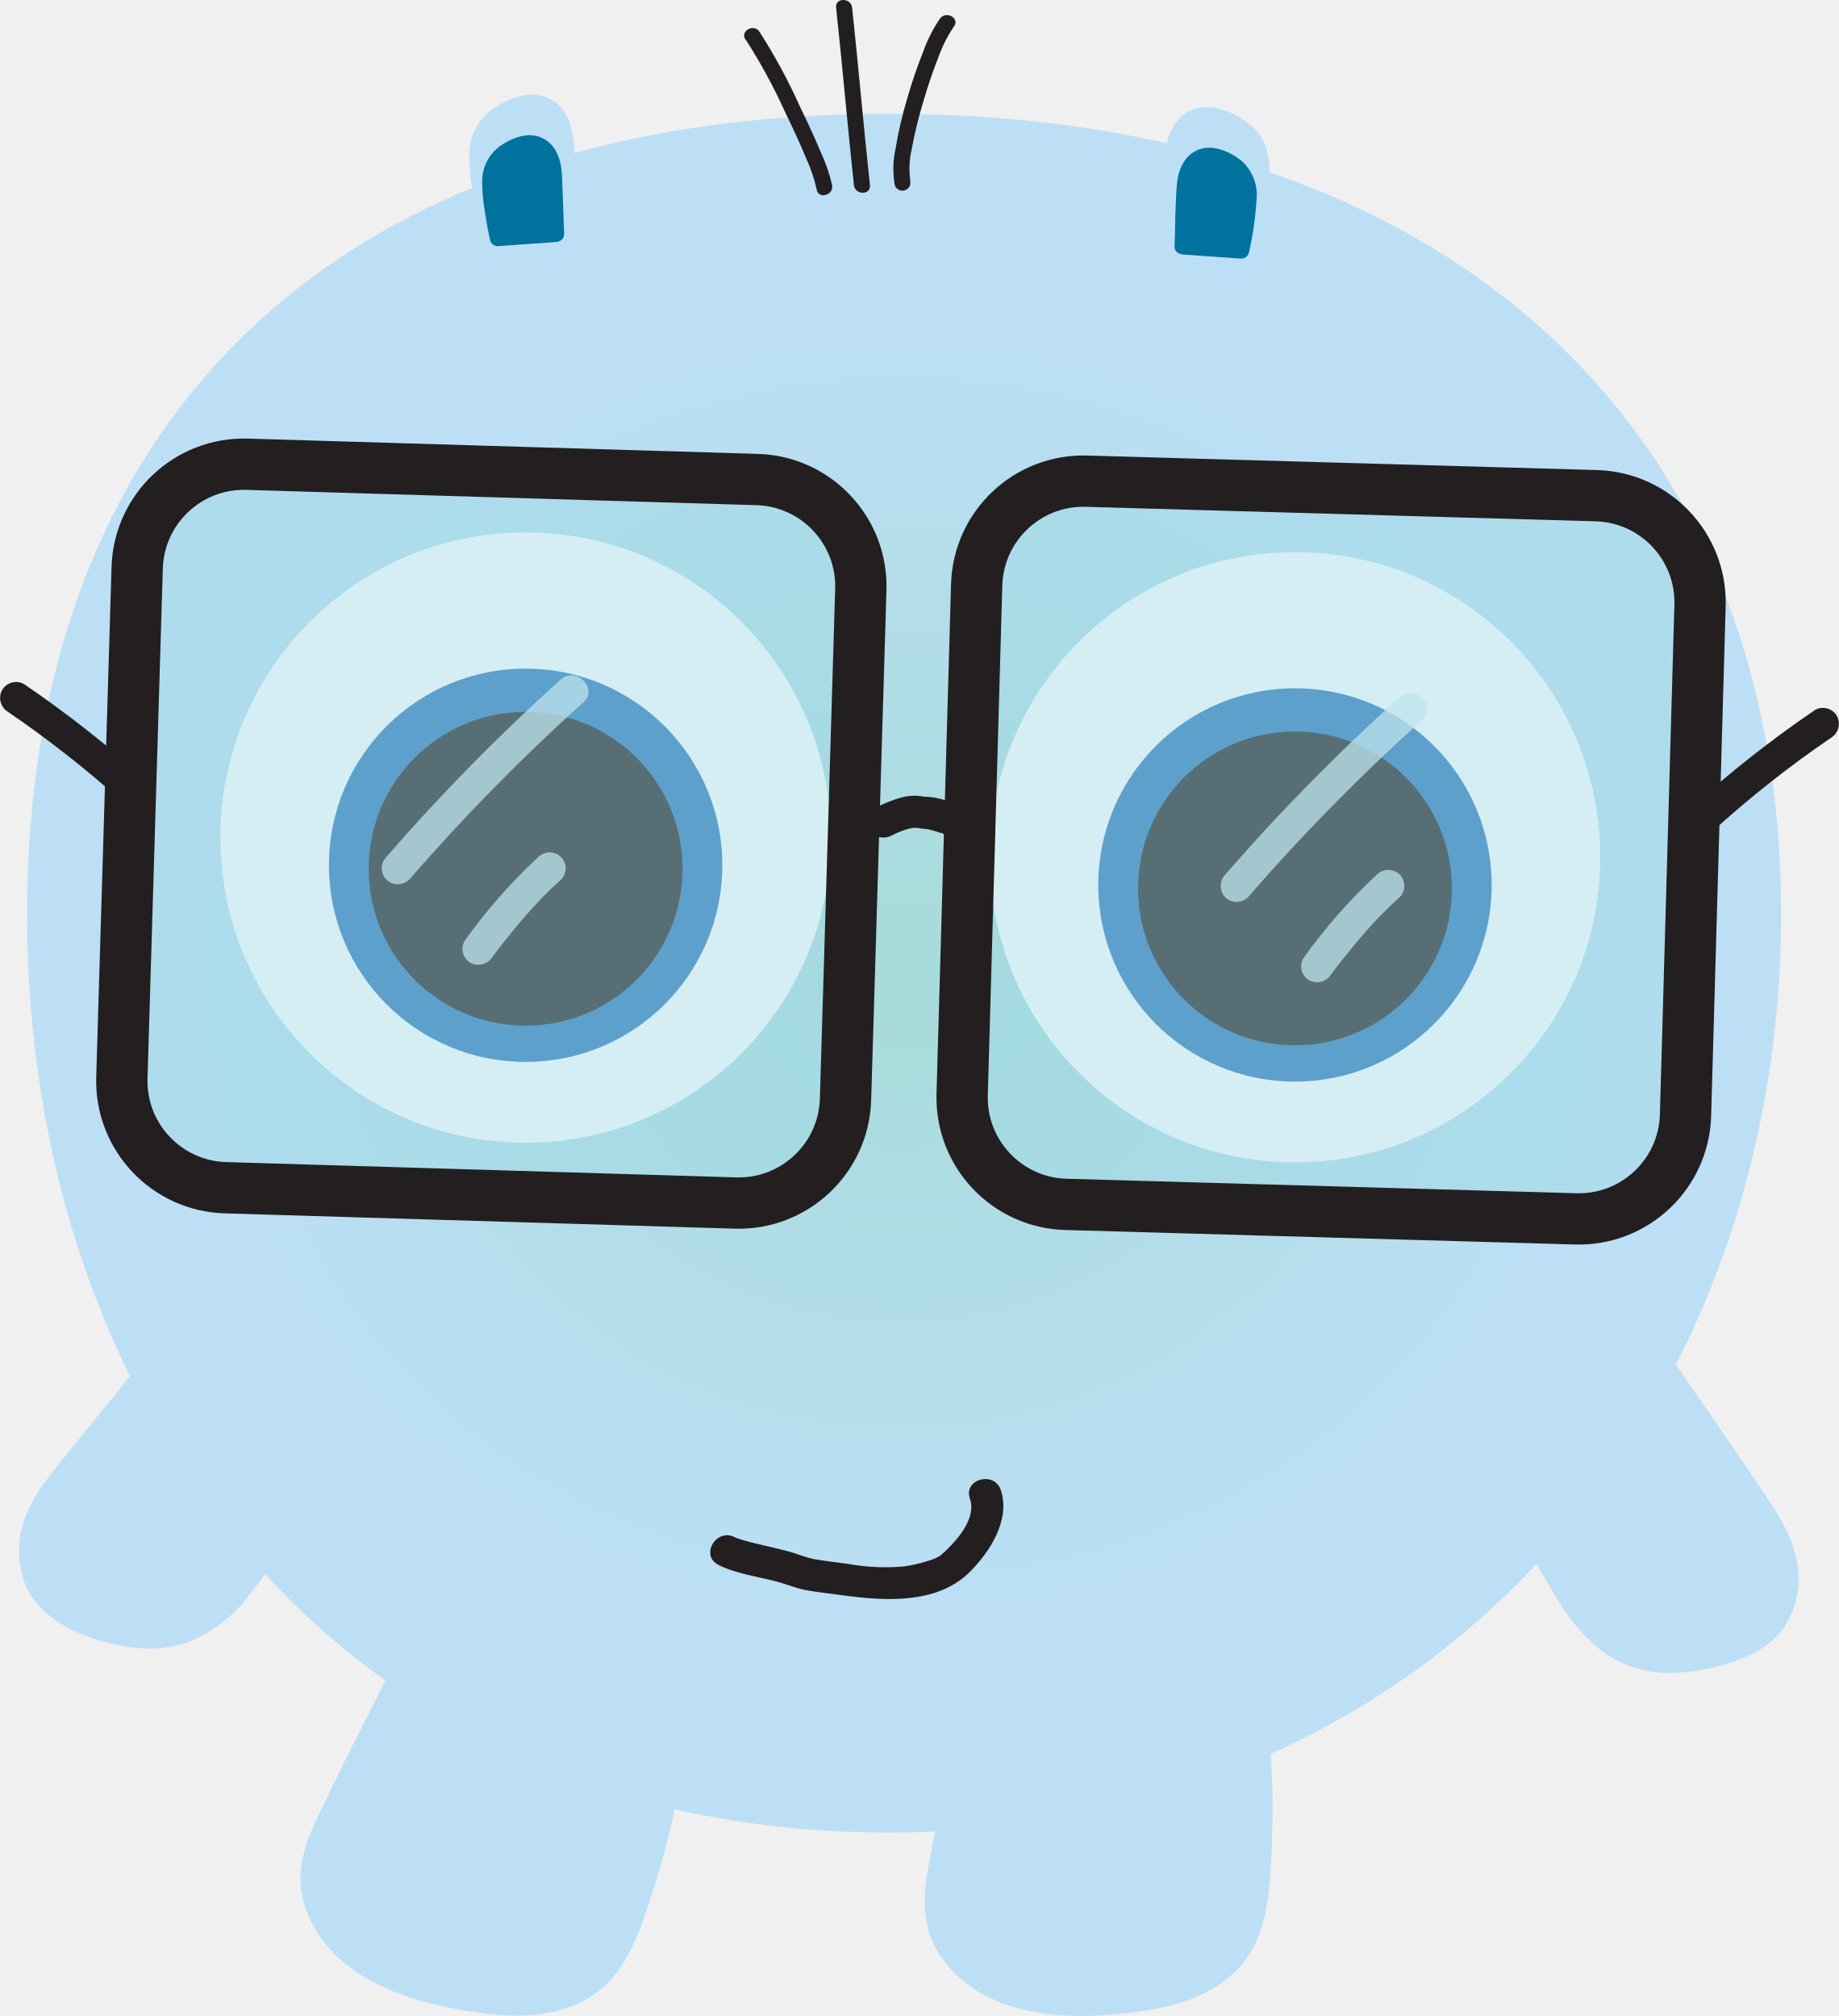
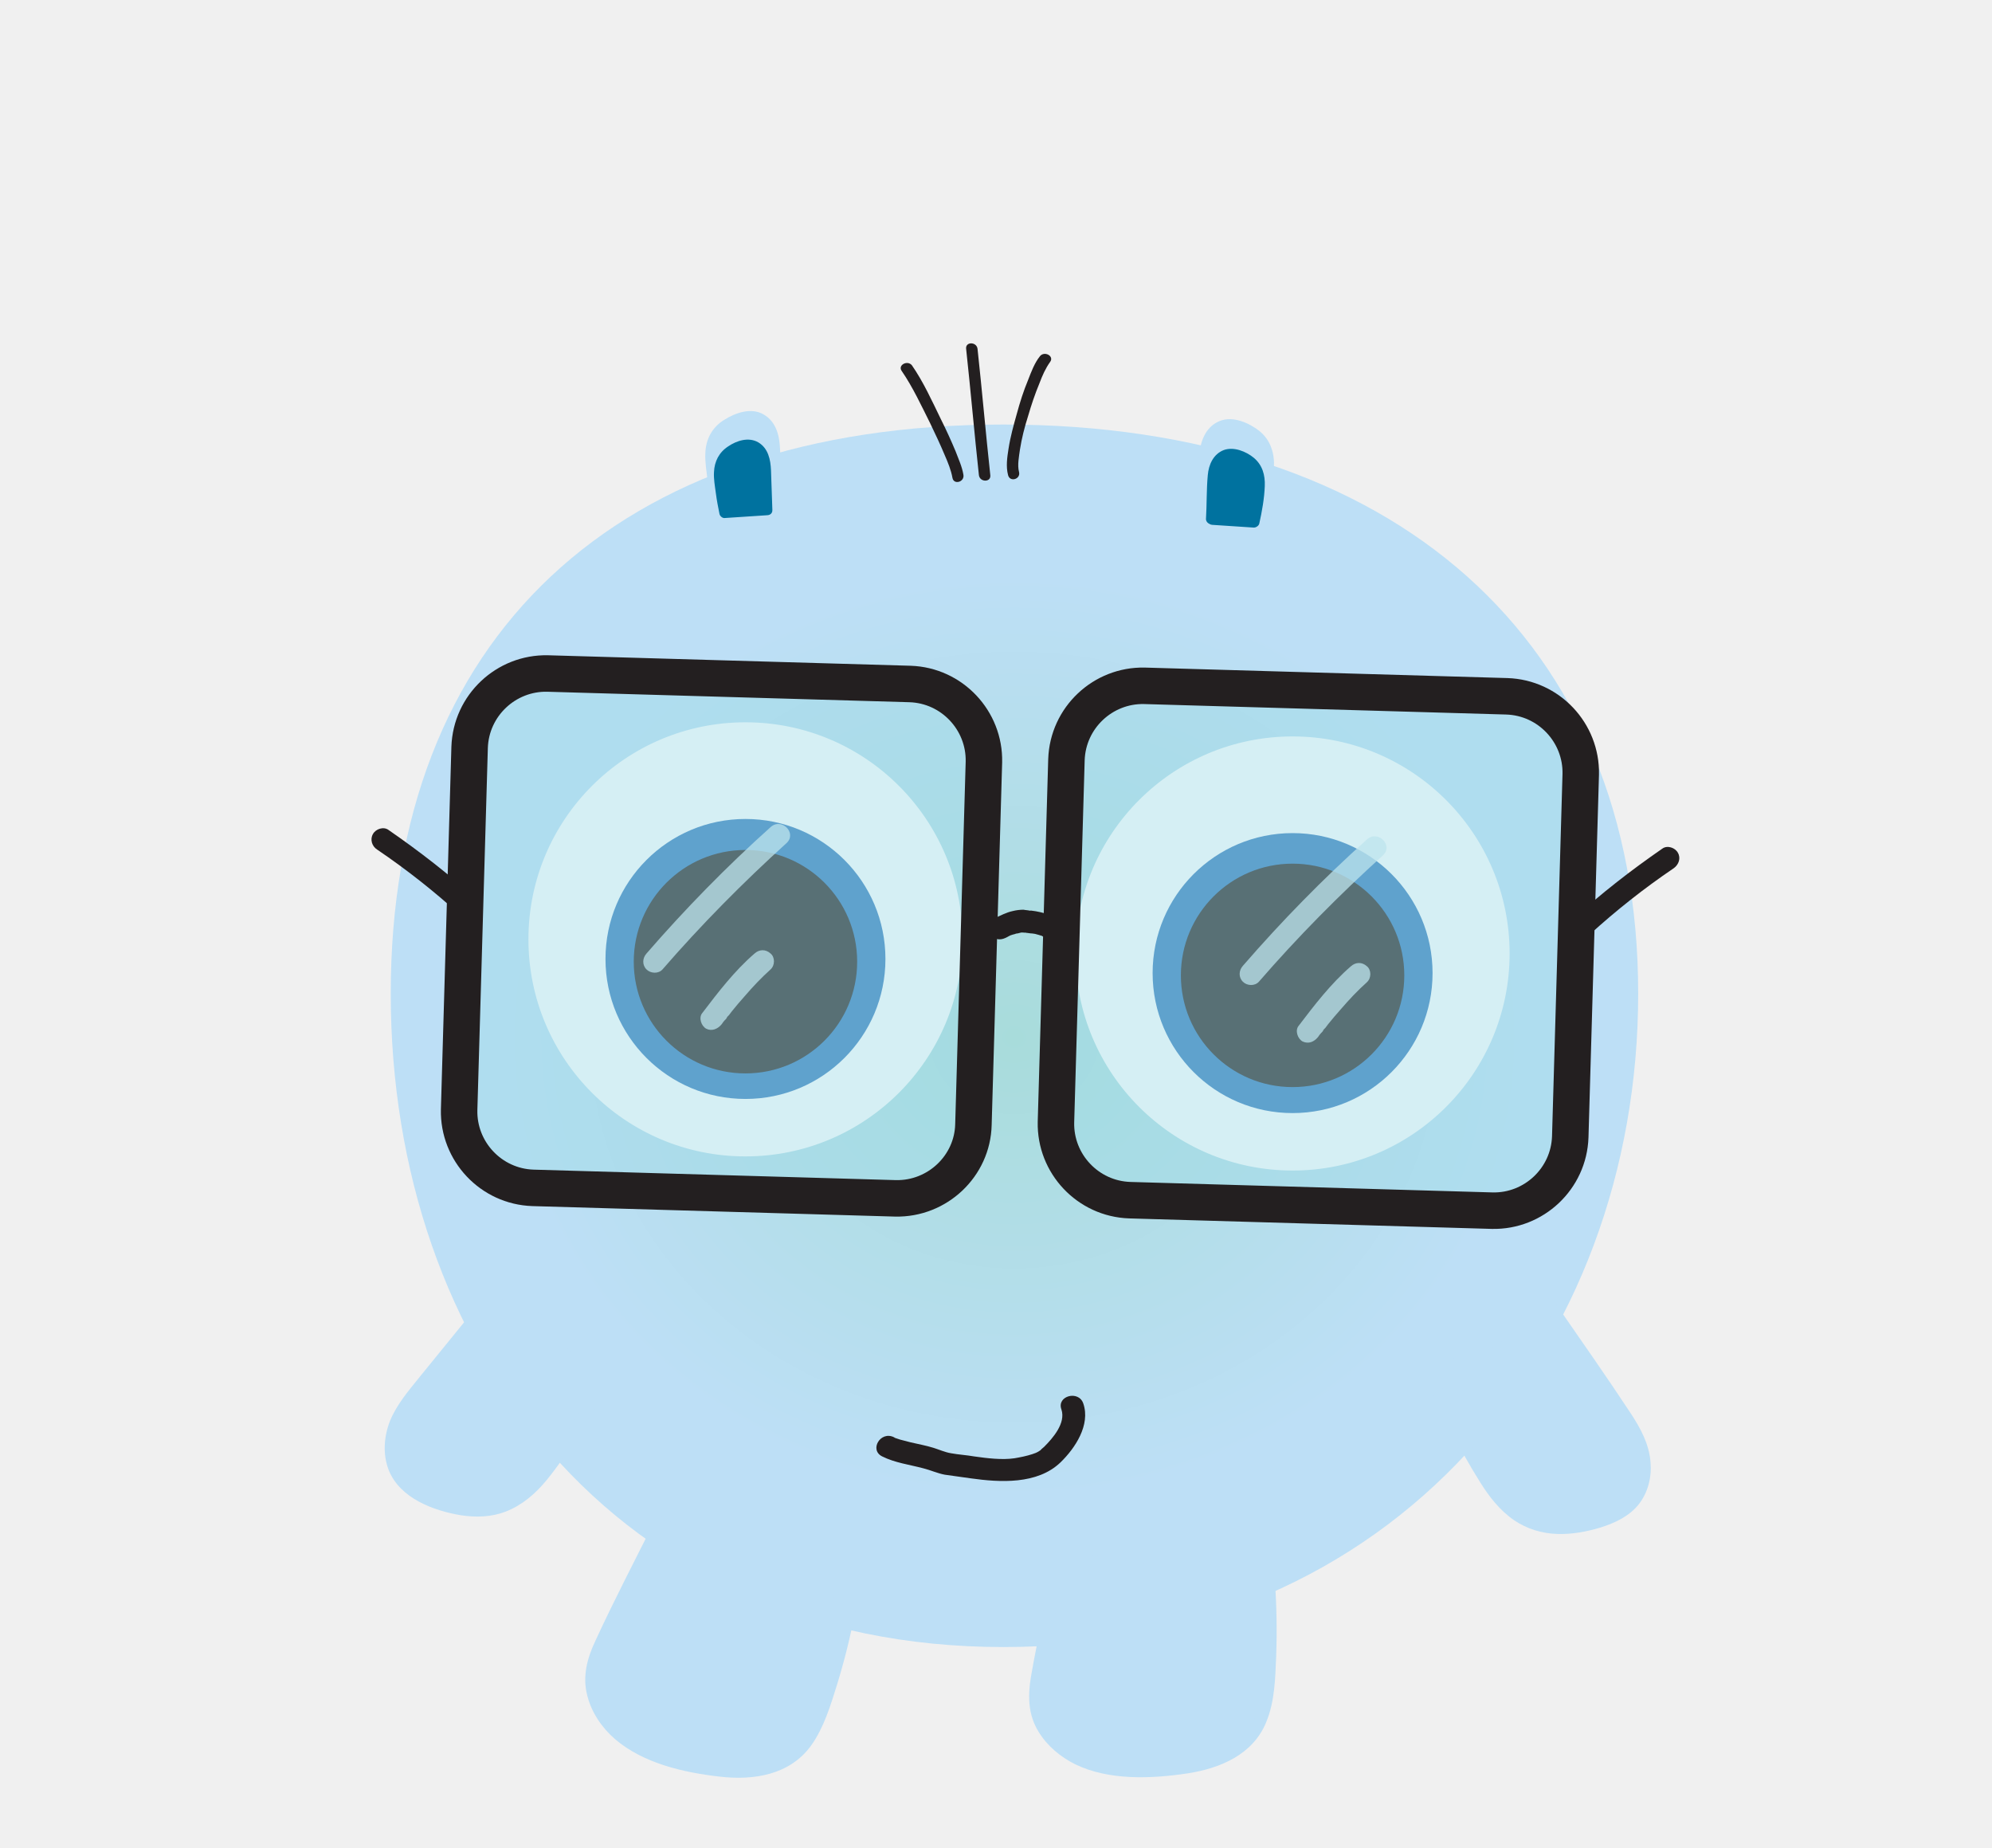
- <svg xmlns="http://www.w3.org/2000/svg" viewBox="0 0 286.86 314.54">
-   <defs>
-     <style>.cls-1{fill:url(#radial-gradient);}.cls-2{fill:#bcdff5;}.cls-3,.cls-6{fill:#231f20;}.cls-4{fill:#fff;stroke:#fff;}.cls-4,.cls-6,.cls-8{stroke-miterlimit:10;}.cls-5{fill:#2e76bb;}.cls-6,.cls-8{stroke:#231f20;}.cls-7{fill:#00729e;}.cls-8{fill:#9cd9e5;fill-opacity:0.43;stroke-width:8px;}.cls-9{opacity:0.75;}.cls-10{fill:#bde4ed;}</style>
-     <radialGradient id="radial-gradient" cx="180.46" cy="99.08" r="136.45" gradientTransform="translate(-47.19 58.29) scale(1.04 0.95)" gradientUnits="userSpaceOnUse">
-       <stop offset="0" stop-color="#a7dbda" />
-       <stop offset="0.78" stop-color="#bcdff5" />
+ <svg xmlns="http://www.w3.org/2000/svg" version="1.1" id="Layer_1" x="0px" y="0px" viewBox="0 0 436.9 405.1" style="enable-background:new 0 0 436.9 405.1;" xml:space="preserve">
+   <style type="text/css">
+ 	.st0{fill:url(#SVGID_1_);}
+ 	.st1{fill:#BDDFF6;}
+ 	.st2{fill:#010101;}
+ 	.st3{fill:#231F20;}
+ 	.st4{fill:#BE202E;}
+ 	.st5{fill:#AC1F29;}
+ 	.st6{fill:#FFFFFF;stroke:#FFFFFF;stroke-miterlimit:10;}
+ 	.st7{fill:#3077BB;}
+ 	.st8{fill:#231F20;stroke:#231F20;stroke-miterlimit:10;}
+ 	.st9{fill:#00729F;}
+ 	.st10{fill:#9EDAE6;fill-opacity:0.43;stroke:#231F20;stroke-width:8;stroke-miterlimit:10;}
+ 	.st11{opacity:0.75;}
+ 	.st12{fill:#BEE4ED;}
+ 	.st13{fill:url(#SVGID_2_);}
+ 	.st14{fill:url(#SVGID_3_);}
+ 	.st15{fill:url(#SVGID_4_);}
+ 	.st16{fill:url(#SVGID_5_);}
+ 	.st17{fill:url(#SVGID_6_);}
+ 	.st18{fill:url(#SVGID_7_);}
+ 	.st19{fill:url(#SVGID_8_);}
+ 	.st20{fill:#6FCCD8;}
+ 	.st21{fill:url(#SVGID_9_);}
+ 	.st22{fill:url(#SVGID_10_);}
+ 	.st23{fill:#FFFFFF;}
+ 	.st24{fill:url(#SVGID_11_);}
+ 	.st25{fill:url(#SVGID_12_);}
+ 	.st26{fill:url(#SVGID_13_);}
+ 	.st27{fill:url(#SVGID_14_);}
+ 	.st28{fill:url(#SVGID_15_);}
+ 	.st29{fill:url(#SVGID_16_);}
+ 	.st30{fill:#774098;}
+ 	.st31{fill:#6A2F8F;}
+ 	.st32{fill:#774098;stroke:#6A2F8F;stroke-width:2;stroke-miterlimit:10;}
+ 	.st33{opacity:0.15;}
+ 	.st34{filter:url(#Adobe_OpacityMaskFilter);}
+ 	.st35{mask:url(#SVGID_17_);}
+ 	.st36{fill:#F15E6D;}
+ 	.st37{filter:url(#Adobe_OpacityMaskFilter_1_);}
+ 	.st38{mask:url(#SVGID_18_);}
+ 	.st39{fill:url(#SVGID_19_);}
+ 	.st40{filter:url(#Adobe_OpacityMaskFilter_2_);}
+ 	.st41{mask:url(#SVGID_20_);}
+ 	.st42{filter:url(#Adobe_OpacityMaskFilter_3_);}
+ 	.st43{mask:url(#SVGID_21_);}
+ 	.st44{fill:url(#SVGID_22_);}
+ 	.st45{filter:url(#Adobe_OpacityMaskFilter_4_);}
+ 	.st46{mask:url(#SVGID_23_);}
+ 	.st47{filter:url(#Adobe_OpacityMaskFilter_5_);}
+ 	.st48{mask:url(#SVGID_24_);}
+ 	.st49{fill:url(#SVGID_25_);}
+ 	.st50{filter:url(#Adobe_OpacityMaskFilter_6_);}
+ 	.st51{mask:url(#SVGID_26_);}
+ 	.st52{filter:url(#Adobe_OpacityMaskFilter_7_);}
+ 	.st53{mask:url(#SVGID_27_);}
+ 	.st54{fill:url(#SVGID_28_);}
+ 	.st55{filter:url(#Adobe_OpacityMaskFilter_8_);}
+ 	.st56{mask:url(#SVGID_29_);}
+ 	.st57{filter:url(#Adobe_OpacityMaskFilter_9_);}
+ 	.st58{mask:url(#SVGID_30_);}
+ 	.st59{fill:url(#SVGID_31_);}
+ 	.st60{filter:url(#Adobe_OpacityMaskFilter_10_);}
+ 	.st61{mask:url(#SVGID_32_);}
+ 	.st62{filter:url(#Adobe_OpacityMaskFilter_11_);}
+ 	.st63{mask:url(#SVGID_33_);}
+ 	.st64{fill:url(#SVGID_34_);}
+ 	.st65{filter:url(#Adobe_OpacityMaskFilter_12_);}
+ 	.st66{mask:url(#SVGID_35_);}
+ 	.st67{filter:url(#Adobe_OpacityMaskFilter_13_);}
+ 	.st68{mask:url(#SVGID_36_);}
+ 	.st69{fill:url(#SVGID_37_);}
+ 	.st70{filter:url(#Adobe_OpacityMaskFilter_14_);}
+ 	.st71{mask:url(#SVGID_38_);}
+ 	.st72{filter:url(#Adobe_OpacityMaskFilter_15_);}
+ 	.st73{mask:url(#SVGID_39_);}
+ 	.st74{fill:url(#SVGID_40_);}
+ 	.st75{filter:url(#Adobe_OpacityMaskFilter_16_);}
+ 	.st76{mask:url(#SVGID_41_);}
+ 	.st77{filter:url(#Adobe_OpacityMaskFilter_17_);}
+ 	.st78{mask:url(#SVGID_42_);}
+ 	.st79{fill:url(#SVGID_43_);}
+ 	.st80{filter:url(#Adobe_OpacityMaskFilter_18_);}
+ 	.st81{mask:url(#SVGID_44_);}
+ 	.st82{filter:url(#Adobe_OpacityMaskFilter_19_);}
+ 	.st83{mask:url(#SVGID_45_);}
+ 	.st84{fill:url(#SVGID_46_);}
+ 	.st85{filter:url(#Adobe_OpacityMaskFilter_20_);}
+ 	.st86{mask:url(#SVGID_47_);}
+ 	.st87{filter:url(#Adobe_OpacityMaskFilter_21_);}
+ 	.st88{mask:url(#SVGID_48_);}
+ 	.st89{fill:url(#SVGID_49_);}
+ 	.st90{filter:url(#Adobe_OpacityMaskFilter_22_);}
+ 	.st91{mask:url(#SVGID_50_);}
+ 	.st92{filter:url(#Adobe_OpacityMaskFilter_23_);}
+ 	.st93{mask:url(#SVGID_51_);}
+ 	.st94{fill:url(#SVGID_52_);}
+ 	.st95{filter:url(#Adobe_OpacityMaskFilter_24_);}
+ 	.st96{mask:url(#SVGID_53_);}
+ 	.st97{filter:url(#Adobe_OpacityMaskFilter_25_);}
+ 	.st98{mask:url(#SVGID_54_);}
+ 	.st99{fill:url(#SVGID_55_);}
+ 	.st100{filter:url(#Adobe_OpacityMaskFilter_26_);}
+ 	.st101{mask:url(#SVGID_56_);}
+ 	.st102{filter:url(#Adobe_OpacityMaskFilter_27_);}
+ 	.st103{mask:url(#SVGID_57_);}
+ 	.st104{fill:url(#SVGID_58_);}
+ 	.st105{filter:url(#Adobe_OpacityMaskFilter_28_);}
+ 	.st106{mask:url(#SVGID_59_);}
+ 	.st107{filter:url(#Adobe_OpacityMaskFilter_29_);}
+ 	.st108{mask:url(#SVGID_60_);}
+ 	.st109{fill:url(#SVGID_61_);}
+ 	.st110{fill:#1B191D;}
+ 	.st111{fill:#1B191D;stroke:#00729F;stroke-width:4;stroke-miterlimit:10;}
+ 	.st112{fill:#FAAF43;}
+ 	.st113{fill:url(#SVGID_62_);}
+ 	.st114{fill:url(#SVGID_63_);}
+ 	.st115{fill:url(#SVGID_64_);}
+ 	.st116{fill:url(#SVGID_65_);}
+ 	.st117{fill:url(#SVGID_66_);}
+ 	.st118{fill:url(#SVGID_67_);}
+ 	.st119{fill:url(#SVGID_68_);}
+ 	.st120{fill:url(#SVGID_69_);}
+ 	.st121{fill:url(#SVGID_70_);}
+ 	.st122{fill:url(#SVGID_71_);}
+ 	.st123{fill:url(#SVGID_72_);}
+ 	.st124{fill:url(#SVGID_73_);}
+ 	.st125{fill:url(#SVGID_74_);}
+ 	.st126{fill:url(#SVGID_75_);}
+ </style>
+   <g>
+     <radialGradient id="SVGID_1_" cx="313.841" cy="179.597" r="136.453" gradientTransform="matrix(1.043 0 0 0.9472 -104.8572 57.3466)" gradientUnits="userSpaceOnUse">
+       <stop offset="0" style="stop-color:#A8DCDB" />
+       <stop offset="0.785" style="stop-color:#BDDFF6" />
    </radialGradient>
-   </defs>
-   <g id="Layer_2" data-name="Layer 2">
-     <g id="Layer_1-2" data-name="Layer 1">
-       <path class="cls-1" d="M277.83,142.61c0,77.62-53.76,143.31-139.23,143.31S4.22,220.23,4.22,142.61,53.12,17.75,138.6,17.75,277.83,65,277.83,142.61Z" />
-       <path class="cls-2" d="M63.3,258.59,51.15,283.07c-1.34,2.71-2.7,5.48-3,8.48-.58,5.66,2.79,11.17,7.38,14.53s10.23,4.92,15.8,6.07c7.5,1.56,16.23,2.18,21.92-2.95,2.92-2.65,4.53-6.42,5.88-10.12A131.14,131.14,0,0,0,104.87,278Z" />
-       <path class="cls-2" d="M62.22,258c-4.38,8.84-9,17.6-13.14,26.53-1.78,3.82-2.85,7.78-1.79,12A19,19,0,0,0,53.42,306c6.15,5.28,15,7.28,22.82,8.22,7.53.9,15.52-.27,20.22-6.81,2.81-3.92,4.27-8.87,5.7-13.41a130.64,130.64,0,0,0,3.91-15.71,1.27,1.27,0,0,0-.57-1.41l-14-6.53L69.12,259.93l-5.19-2.42c-1.45-.68-2.72,1.47-1.26,2.15l14,6.53L99,276.62l5.2,2.42-.58-1.42c-.8,4.3-1.79,8.55-3,12.75a85.65,85.65,0,0,1-4.14,11.88c-1.55,3.38-3.7,6.34-7.09,8A20.52,20.52,0,0,1,79.33,312a56.51,56.51,0,0,1-10.81-1.73,36.86,36.86,0,0,1-11-4.29,18.3,18.3,0,0,1-7.19-8.16c-1.59-3.76-1.12-7.55.49-11.23,2-4.52,4.37-8.9,6.56-13.33l7-14C65.09,257.78,62.94,256.51,62.22,258Z" />
-       <path class="cls-2" d="M151.55,263.43l-5.26,26.83c-.58,3-1.17,6-.68,9,.93,5.61,5.64,10,10.95,12.07s11.17,2.05,16.84,1.7c7.65-.48,16.23-2.17,20.36-8.63,2.13-3.32,2.69-7.38,3-11.31a131.15,131.15,0,0,0,0-21.89Z" />
-       <path class="cls-2" d="M150.35,263.1,147.43,278c-1,4.83-2,9.67-2.83,14.53-.68,4.18-.55,8.3,1.69,12a19.18,19.18,0,0,0,8,7.12c7.42,3.65,16.69,3.24,24.67,2,7.11-1.09,14.29-4.13,17.2-11.18,1.87-4.51,2-9.71,2.22-14.52a134.42,134.42,0,0,0-.34-16.79,1.28,1.28,0,0,0-.92-1.2l-15.23-2.61-24.33-4.16-5.64-1c-1.58-.27-2.25,2.14-.67,2.41l15.23,2.61,24.33,4.16,5.64,1-.91-1.21A134.73,134.73,0,0,1,196,284.8a77.09,77.09,0,0,1-1,12.78,15.1,15.1,0,0,1-5,9.24,21.32,21.32,0,0,1-9,3.93,55.83,55.83,0,0,1-10.47,1.14,36.57,36.57,0,0,1-12.32-1.35,18.16,18.16,0,0,1-8.67-5.77,13.51,13.51,0,0,1-2.63-10.58c.65-5.05,1.9-10.07,2.88-15.06l3-15.36C153.07,262.2,150.66,261.52,150.35,263.1Z" />
-       <path class="cls-3" d="M116.29,6.13a87.59,87.59,0,0,1,6.21,11.43c1.11,2.29,2.2,4.6,3.19,7a24.19,24.19,0,0,1,1.7,5c.28,1.58,2.69.91,2.41-.67a25.11,25.11,0,0,0-1.75-5.09c-1-2.42-2.12-4.81-3.27-7.17a88.54,88.54,0,0,0-6.33-11.7c-.91-1.31-3.07-.06-2.16,1.27Z" />
-       <path class="cls-3" d="M130.42,1.19c1,9.23,1.79,18.47,2.78,27.69.17,1.58,2.67,1.6,2.5,0-1-9.22-1.79-18.46-2.78-27.69-.17-1.58-2.67-1.6-2.5,0Z" />
-       <path class="cls-3" d="M142,28.21a13.15,13.15,0,0,1,.22-4.94A66.56,66.56,0,0,1,144,15.92c.71-2.43,1.51-4.83,2.45-7.18a20.69,20.69,0,0,1,2.34-4.59c1-1.29-1.2-2.54-2.16-1.26A22.48,22.48,0,0,0,144,8.08a78.16,78.16,0,0,0-2.54,7.47,61.08,61.08,0,0,0-1.75,7.57,14.66,14.66,0,0,0-.14,5.75,1.25,1.25,0,0,0,2.41-.66Z" />
-       <path class="cls-2" d="M28,207.21,10.77,228.42a37.54,37.54,0,0,0-5.09,7.38c-2.33,5-1.68,9.94.59,13s5.93,4.65,9.67,5.84c5,1.6,11.3,2.42,17.24-1.93,3-2.24,5.51-5.52,7.76-8.74A192.17,192.17,0,0,0,52.3,225.57Z" />
-       <path class="cls-2" d="M27.12,206.32,10.67,226.57c-2.48,3.06-5.12,6.1-6.58,9.81a14.6,14.6,0,0,0-.17,10.76c2.48,6.07,9.83,8.8,15.85,9.77a19,19,0,0,0,9.84-.79,22.27,22.27,0,0,0,8.92-6.81,109.55,109.55,0,0,0,7.7-11q3.8-5.94,7.15-12.15a1.29,1.29,0,0,0-.45-1.71L31.67,208.43l-3-2.3c-1.28-1-2.53,1.2-1.26,2.15l21.25,16.07,3.05,2.3-.45-1.71A190.27,190.27,0,0,1,39.36,244.1a31,31,0,0,1-7.2,7.86,15.42,15.42,0,0,1-9.08,2.77,26.68,26.68,0,0,1-8.67-1.88c-2.85-1-5.8-2.56-7.46-5.22a11.58,11.58,0,0,1-.78-9.69c1.13-3.42,3.55-6.26,5.79-9l16.92-20.83C29.89,206.85,28.13,205.07,27.12,206.32Z" />
-       <path class="cls-2" d="M258.4,210.73l15.44,22.56a37.4,37.4,0,0,1,4.46,7.77c1.92,5.15.87,10-1.65,12.95s-6.29,4.16-10.11,5c-5.15,1.18-11.46,1.49-17-3.34-2.87-2.48-5.05-6-7-9.34a191.66,191.66,0,0,1-9.82-19.32Z" />
-       <path class="cls-2" d="M257.32,211.37l13.76,20.09c3.8,5.55,9.08,12.17,6.13,19.28a11.1,11.1,0,0,1-6.74,5.87,29.77,29.77,0,0,1-8.69,1.89,16,16,0,0,1-8.8-1.86,22.1,22.1,0,0,1-7.34-7.52,157.54,157.54,0,0,1-11.88-22.7l-.45,1.71,22.5-14.27,3.22-2.05c1.36-.86.1-3-1.26-2.16l-22.5,14.28-3.22,2a1.29,1.29,0,0,0-.45,1.71A168.44,168.44,0,0,0,243,249.63a27.68,27.68,0,0,0,7.47,8.39,17.84,17.84,0,0,0,9.52,3,30.48,30.48,0,0,0,9.43-1.44c3.24-1,6.42-2.49,8.53-5.21a13.32,13.32,0,0,0,2.54-9.22c-.34-3.93-2.15-7.38-4.3-10.62-5.44-8.23-11.14-16.3-16.71-24.44C258.58,208.78,256.41,210,257.32,211.37Z" />
-       <circle class="cls-4" cx="81.99" cy="130.68" r="47.11" />
-       <circle class="cls-5" cx="81.99" cy="135" r="30.68" />
-       <circle class="cls-6" cx="81.99" cy="135.55" r="23.98" />
-       <circle class="cls-4" cx="202" cy="133.75" r="47.11" />
-       <circle class="cls-5" cx="202" cy="138.07" r="30.68" />
-       <circle class="cls-6" cx="202" cy="138.61" r="23.98" />
-       <path class="cls-2" d="M88.79,35.18l-.41-11.39A15.69,15.69,0,0,0,88,20.08a5.41,5.41,0,0,0-3.76-3.94,7.61,7.61,0,0,0-4.64.82,7.63,7.63,0,0,0-4.89,5.33,15.28,15.28,0,0,0,0,4.87,78.85,78.85,0,0,0,1.49,8.91Z" />
-       <path class="cls-2" d="M90,35.18c-.14-3.91-.26-7.82-.42-11.73-.12-3-.74-6.25-3.58-7.9s-6.25-.4-8.74,1.18A8.68,8.68,0,0,0,73.21,24a34.19,34.19,0,0,0,.55,6.14c.3,2.11.69,4.2,1.15,6.28a1.26,1.26,0,0,0,1.21.91l12.67-.89c1.59-.11,1.61-2.61,0-2.5l-12.67.89,1.2.92q-.64-2.93-1.1-5.9A31.89,31.89,0,0,1,75.71,24c.14-3.34,2.41-5.29,5.41-6.31,1.52-.51,3.09-.63,4.33.53a6.42,6.42,0,0,1,1.64,4.55c.23,4.13.3,8.28.45,12.42C87.59,36.79,90.09,36.79,90,35.18Z" />
-       <path class="cls-7" d="M86.74,36.51l-.3-8.42a11.74,11.74,0,0,0-.31-2.74,3.92,3.92,0,0,0-2.7-2.91,5.31,5.31,0,0,0-3.33.6A5.53,5.53,0,0,0,76.6,27a11.42,11.42,0,0,0,0,3.6,62,62,0,0,0,1.07,6.59Z" />
-       <path class="cls-7" d="M88,36.51c-.11-2.89-.2-5.78-.31-8.67-.09-2.34-.58-4.82-2.75-6.12s-4.74-.36-6.63.86a6.77,6.77,0,0,0-3.1,5.65,26.53,26.53,0,0,0,.4,4.62c.22,1.56.5,3.1.84,4.64a1.26,1.26,0,0,0,1.2.92l9.1-.65c1.59-.12,1.6-2.62,0-2.5l-9.1.65,1.21.91a35.18,35.18,0,0,1-1.15-8.59c.08-2.27,1.56-3.63,3.61-4.34a2.52,2.52,0,0,1,2.77.31,4.52,4.52,0,0,1,1.08,3.13c.17,3.05.22,6.12.33,9.18C85.54,38.11,88,38.12,88,36.51Z" />
-       <path class="cls-2" d="M182.46,37.13l.4-11.39a15.63,15.63,0,0,1,.43-3.71,5.4,5.4,0,0,1,3.76-3.94,7.62,7.62,0,0,1,4.64.82,7.6,7.6,0,0,1,4.88,5.33,15,15,0,0,1,0,4.87A79.21,79.21,0,0,1,195.13,38Z" />
-       <path class="cls-2" d="M183.71,37.13c.15-4.14.21-8.29.44-12.42a6.43,6.43,0,0,1,1.65-4.55c1.23-1.16,2.81-1,4.33-.53,3,1,5.27,3,5.4,6.31a31,31,0,0,1-.51,5.85q-.44,3-1.1,5.9l1.21-.92-12.67-.89c-1.61-.11-1.6,2.39,0,2.5l12.67.89a1.24,1.24,0,0,0,1.2-.92,65.86,65.86,0,0,0,1.69-11c.16-3.12-.68-6.09-3.22-8.06-2.25-1.76-5.82-3.27-8.64-2.23s-4.2,4-4.46,7c-.38,4.34-.34,8.76-.49,13.11C181.15,38.74,183.65,38.74,183.71,37.13Z" />
-       <path class="cls-7" d="M184.51,38.46l.3-8.42a11.74,11.74,0,0,1,.31-2.74,3.91,3.91,0,0,1,2.7-2.91,5.19,5.19,0,0,1,3.33.6,5.53,5.53,0,0,1,3.5,3.93,11.42,11.42,0,0,1,0,3.6,59,59,0,0,1-1.08,6.58Z" />
-       <path class="cls-7" d="M185.76,38.46c.11-3.06.16-6.13.33-9.18a4.47,4.47,0,0,1,1.08-3.13,2.5,2.5,0,0,1,2.77-.31c2,.71,3.52,2.07,3.61,4.34a35.18,35.18,0,0,1-1.15,8.59l1.2-.92-9.09-.64c-1.61-.12-1.6,2.38,0,2.5l9.09.64a1.25,1.25,0,0,0,1.21-.91A50.81,50.81,0,0,0,196,31.22a7.12,7.12,0,0,0-2.39-6.17c-1.7-1.38-4.4-2.54-6.56-1.74-2.31.85-3.27,3.17-3.47,5.46-.27,3.21-.25,6.47-.36,9.69C183.2,40.06,185.7,40.06,185.76,38.46Z" />
-       <path class="cls-3" d="M139.05,130.4a8.47,8.47,0,0,1,1.5-.69c-.19,0-.32.13-.05,0l.37-.14c.26-.09.51-.17.77-.24s.54-.12.81-.17c-.23,0-.28,0,0,0h.4a1.48,1.48,0,0,0,.36,0c-.09,0-.52-.08-.14,0s.9.14,1.35.19h.16l.68.15a13.56,13.56,0,0,1,1.41.44l.14,0c-.32-.13.07,0,.13.06.22.1.43.21.64.33s.39.24.59.36-.32-.31-.12-.1.2.17.29.25a2.5,2.5,0,0,0,3.53-3.53,12.6,12.6,0,0,0-7.26-3l-.16,0c.36.06-.16,0-.23,0a11.19,11.19,0,0,0-1.28-.16,8.51,8.51,0,0,0-2.41.29,23.25,23.25,0,0,0-4,1.6,2.5,2.5,0,0,0-.89,3.42,2.57,2.57,0,0,0,3.42.9Z" />
-       <path class="cls-3" d="M267.13,129.7a169.07,169.07,0,0,1,18.5-14.6,2.56,2.56,0,0,0,.89-3.42,2.52,2.52,0,0,0-3.42-.9,178.6,178.6,0,0,0-19.5,15.38,2.5,2.5,0,0,0,3.53,3.54Z" />
-       <path class="cls-3" d="M23.26,122.12a177.4,177.4,0,0,0-19.5-15.38,2.52,2.52,0,0,0-3.42.9,2.56,2.56,0,0,0,.89,3.42,167.87,167.87,0,0,1,18.5,14.6,2.56,2.56,0,0,0,3.53,0,2.53,2.53,0,0,0,0-3.54Z" />
-       <rect class="cls-8" x="20.38" y="73.45" width="112.88" height="112.88" rx="16.66" transform="matrix(1, 0.03, -0.03, 1, 3.72, -2.13)" />
-       <g class="cls-9">
-         <path class="cls-10" d="M63.84,137.24A312.8,312.8,0,0,1,91,109.58c2.4-2.16-1.15-5.68-3.54-3.54a311.44,311.44,0,0,0-27.19,27.67,2.54,2.54,0,0,0,0,3.53,2.5,2.5,0,0,0,3.53,0Z" />
-       </g>
-       <g class="cls-9">
-         <path class="cls-10" d="M76.8,149.31l.64-.85.27-.34c0-.05.39-.51.2-.27l.21-.27.27-.35.63-.78c.9-1.13,1.81-2.24,2.75-3.33a61.29,61.29,0,0,1,5.74-5.88,2.5,2.5,0,0,0,0-3.53,2.56,2.56,0,0,0-3.54,0,86.21,86.21,0,0,0-11.49,13.08,2.51,2.51,0,0,0,.9,3.42,2.58,2.58,0,0,0,3.42-.9Z" />
-       </g>
-       <rect class="cls-8" x="151.2" y="76.18" width="112.88" height="112.88" rx="16.66" transform="translate(3.85 -5.85) rotate(1.63)" />
-       <g class="cls-9">
-         <path class="cls-10" d="M194.66,140a310.19,310.19,0,0,1,27.2-27.67c2.39-2.15-1.15-5.68-3.54-3.53a312.8,312.8,0,0,0-27.2,27.66,2.57,2.57,0,0,0,0,3.54,2.54,2.54,0,0,0,3.54,0Z" />
-       </g>
-       <g class="cls-9">
-         <path class="cls-10" d="M207.62,152.05c.21-.29.42-.57.64-.85l.26-.35s.4-.51.21-.26l.21-.27.27-.35.63-.79q1.33-1.68,2.75-3.32a60.12,60.12,0,0,1,5.74-5.88,2.53,2.53,0,0,0,0-3.54,2.57,2.57,0,0,0-3.54,0,85.13,85.13,0,0,0-11.49,13.08,2.51,2.51,0,0,0,.9,3.42,2.58,2.58,0,0,0,3.42-.89Z" />
-       </g>
-       <path class="cls-3" d="M112,244.13c2.79,1.4,6,1.81,9,2.59,1.58.4,3.1,1.08,4.7,1.37,1.89.35,3.83.54,5.74.81,6.44.88,14.61,1.43,19.67-3.49,3.22-3.13,6.57-8.24,5-12.94-1-3-5.86-1.72-4.82,1.33s-1.85,6.31-3.83,8.21c-.13.12-1.06.91-.56.55a4.6,4.6,0,0,1-.6.37,7.83,7.83,0,0,1-1.4.56,24.35,24.35,0,0,1-3.88.91,33.29,33.29,0,0,1-8.82-.41c-1.71-.25-3.45-.41-5.14-.72-1.33-.24-2.58-.8-3.87-1.16-1.65-.45-3.33-.81-5-1.22-.78-.19-1.57-.38-2.35-.61L115,240l-.35-.13c-.39-.16.48.23-.08-.05-2.86-1.44-5.4,2.87-2.52,4.32Z" />
+     <path class="st0" d="M359.3,217.9c0,77.6-53.8,143.3-139.2,143.3S85.7,295.5,85.7,217.9S134.6,93.1,220.1,93.1   S359.3,140.3,359.3,217.9z" />
+     <g>
+       <path class="st1" d="M144.8,333.9c-4,8.2-8.1,16.3-12.1,24.5c-1.3,2.7-2.7,5.5-3,8.5c-0.6,5.7,2.8,11.2,7.4,14.5    c4.6,3.4,10.2,4.9,15.8,6.1c7.5,1.6,16.2,2.2,21.9-3c2.9-2.6,4.5-6.4,5.9-10.1c2.5-6.9,4.4-13.9,5.8-21.1L144.8,333.9z" />
+       <g>
+         <path class="st1" d="M143.7,333.3c-4.4,8.8-9,17.6-13.1,26.5c-1.8,3.8-2.9,7.8-1.8,12c0.9,3.7,3.2,7.1,6.1,9.6     c6.2,5.3,15,7.3,22.8,8.2c7.5,0.9,15.5-0.3,20.2-6.8c2.8-3.9,4.3-8.9,5.7-13.4c1.6-5.2,2.9-10.4,3.9-15.7     c0.1-0.5-0.1-1.2-0.6-1.4c-4.7-2.2-9.3-4.4-14-6.5c-7.5-3.5-14.9-6.9-22.4-10.4c-1.7-0.8-3.5-1.6-5.2-2.4     c-1.4-0.7-2.7,1.5-1.3,2.2c4.7,2.2,9.3,4.4,14,6.5c7.5,3.5,14.9,6.9,22.4,10.4c1.7,0.8,3.5,1.6,5.2,2.4c-0.2-0.5-0.4-0.9-0.6-1.4     c-0.8,4.3-1.8,8.5-3,12.7c-1.2,4-2.4,8.1-4.1,11.9c-1.5,3.4-3.7,6.3-7.1,8c-3.1,1.5-6.7,1.8-10.1,1.7c-3.7-0.2-7.3-0.9-10.8-1.7     c-3.8-0.9-7.6-2.2-11-4.3c-3.1-2-5.8-4.7-7.2-8.2c-1.6-3.8-1.1-7.6,0.5-11.2c2-4.5,4.4-8.9,6.6-13.3c2.3-4.7,4.6-9.3,7-14     C146.5,333.1,144.4,331.8,143.7,333.3z" />
+       </g>
+     </g>
+     <g>
+       <path class="st1" d="M233,338.8c-1.8,8.9-3.5,17.9-5.3,26.8c-0.6,3-1.2,6-0.7,9c0.9,5.6,5.6,10,10.9,12.1c5.3,2,11.2,2.1,16.8,1.7    c7.6-0.5,16.2-2.2,20.4-8.6c2.1-3.3,2.7-7.4,3-11.3c0.6-7.3,0.6-14.6,0-21.9L233,338.8z" />
+       <g>
+         <path class="st1" d="M231.8,338.4c-1,5-1.9,9.9-2.9,14.9c-0.9,4.8-2,9.7-2.8,14.5c-0.7,4.2-0.6,8.3,1.7,12c1.9,3.1,4.8,5.5,8,7.1     c7.4,3.6,16.7,3.2,24.7,2c7.1-1.1,14.3-4.1,17.2-11.2c1.9-4.5,2-9.7,2.2-14.5c0.2-5.6,0.1-11.2-0.3-16.8c0-0.5-0.4-1.1-0.9-1.2     c-5.1-0.9-10.2-1.7-15.2-2.6c-8.1-1.4-16.2-2.8-24.3-4.2c-1.9-0.3-3.8-0.6-5.6-1c-1.6-0.3-2.2,2.1-0.7,2.4     c5.1,0.9,10.2,1.7,15.2,2.6c8.1,1.4,16.2,2.8,24.3,4.2c1.9,0.3,3.8,0.6,5.6,1c-0.3-0.4-0.6-0.8-0.9-1.2c0.4,4.5,0.5,9.1,0.4,13.6     c-0.1,4.2-0.2,8.6-1,12.8c-0.7,3.6-2.2,6.9-5,9.2c-2.6,2.1-5.8,3.2-9,3.9c-3.4,0.8-7,1-10.5,1.1c-4.1,0.1-8.3-0.1-12.3-1.3     c-3.3-1.1-6.5-3-8.7-5.8c-2.5-3.1-3.1-6.7-2.6-10.6c0.6-5,1.9-10.1,2.9-15.1c1-5.1,2-10.2,3-15.4     C234.5,337.5,232.1,336.8,231.8,338.4z" />
+       </g>
+     </g>
+     <g>
+       <g>
+         <g>
+           <path class="st3" d="M197.8,81.4c2.4,3.5,4.3,7.6,6.2,11.4c1.1,2.3,2.2,4.6,3.2,7c0.7,1.6,1.4,3.3,1.7,5      c0.3,1.6,2.7,0.9,2.4-0.7c-0.3-1.8-1.1-3.5-1.7-5.1c-1-2.4-2.1-4.8-3.3-7.2c-1.9-3.9-3.8-8.1-6.3-11.7      C199,78.9,196.8,80.1,197.8,81.4L197.8,81.4z" />
+         </g>
+       </g>
+       <g>
+         <g>
+           <path class="st3" d="M211.9,76.5c1,9.2,1.8,18.5,2.8,27.7c0.2,1.6,2.7,1.6,2.5,0c-1-9.2-1.8-18.5-2.8-27.7      C214.2,74.9,211.7,74.9,211.9,76.5L211.9,76.5z" />
+         </g>
+       </g>
+       <g>
+         <g>
+           <path class="st3" d="M223.5,103.5c-0.4-1.5,0-3.4,0.2-4.9c0.4-2.5,1-4.9,1.8-7.4c0.7-2.4,1.5-4.8,2.5-7.2      c0.6-1.6,1.3-3.2,2.3-4.6c1-1.3-1.2-2.5-2.2-1.3c-1.2,1.5-1.9,3.4-2.6,5.2c-1,2.4-1.8,4.9-2.5,7.5c-0.7,2.5-1.4,5-1.8,7.6      c-0.3,1.9-0.6,3.9-0.1,5.8C221.5,105.8,223.9,105.1,223.5,103.5L223.5,103.5z" />
+         </g>
+       </g>
+     </g>
+     <g>
+       <path class="st1" d="M109.5,282.5c-5.7,7.1-11.5,14.1-17.2,21.2c-1.9,2.3-3.8,4.7-5.1,7.4c-2.3,5-1.7,9.9,0.6,13    c2.3,3.1,5.9,4.7,9.7,5.8c5,1.6,11.3,2.4,17.2-1.9c3.1-2.2,5.5-5.5,7.8-8.7c4.2-6,8-12.2,11.4-18.4L109.5,282.5z" />
+       <g>
+         <path class="st1" d="M108.6,281.6c-5.5,6.8-11,13.5-16.5,20.3c-2.5,3.1-5.1,6.1-6.6,9.8c-1.3,3.4-1.6,7.3-0.2,10.8     c2.5,6.1,9.8,8.8,15.8,9.8c3.3,0.5,6.7,0.4,9.8-0.8c3.6-1.4,6.5-3.9,8.9-6.8c2.8-3.4,5.3-7.2,7.7-11c2.5-4,4.9-8,7.2-12.1     c0.4-0.6,0.1-1.3-0.4-1.7c-7.1-5.4-14.2-10.7-21.3-16.1c-1-0.8-2-1.5-3-2.3c-1.3-1-2.5,1.2-1.3,2.2c7.1,5.4,14.2,10.7,21.3,16.1     c1,0.8,2,1.5,3,2.3c-0.1-0.6-0.3-1.1-0.4-1.7c-3.6,6.6-7.5,13-11.9,19.2c-2,2.9-4.3,5.8-7.2,7.9c-2.7,1.9-5.8,2.8-9.1,2.8     c-3,0-5.9-0.9-8.7-1.9c-2.9-1-5.8-2.6-7.5-5.2c-1.8-2.9-1.8-6.5-0.8-9.7c1.1-3.4,3.6-6.3,5.8-9c5.6-6.9,11.3-13.9,16.9-20.8     C111.3,282.2,109.6,280.4,108.6,281.6z" />
+       </g>
+     </g>
+     <g>
+       <path class="st1" d="M339.9,286.1c5.1,7.5,10.3,15,15.4,22.6c1.7,2.5,3.4,5,4.5,7.8c1.9,5.1,0.9,10-1.7,12.9    c-2.5,2.9-6.3,4.2-10.1,5c-5.2,1.2-11.5,1.5-17-3.3c-2.9-2.5-5-6-7-9.3c-3.7-6.3-6.9-12.8-9.8-19.3L339.9,286.1z" />
+       <g>
+         <path class="st1" d="M338.8,286.7c4.6,6.7,9.2,13.4,13.8,20.1c3.8,5.6,9.1,12.2,6.1,19.3c-1.2,2.9-3.8,4.8-6.7,5.9     c-2.7,1-5.8,1.7-8.7,1.9c-3.1,0.2-6.1-0.4-8.8-1.9c-3.1-1.8-5.4-4.6-7.3-7.5c-4.6-7.1-8.5-14.9-11.9-22.7     c-0.1,0.6-0.3,1.1-0.4,1.7c7.5-4.8,15-9.5,22.5-14.3c1.1-0.7,2.1-1.4,3.2-2c1.4-0.9,0.1-3-1.3-2.2c-7.5,4.8-15,9.5-22.5,14.3     c-1.1,0.7-2.1,1.4-3.2,2c-0.6,0.4-0.7,1.1-0.4,1.7c3.3,7.5,7,15,11.4,22c2,3.2,4.3,6.2,7.5,8.4c2.8,1.9,6.1,2.9,9.5,3     c3.2,0.1,6.4-0.5,9.4-1.4c3.2-1,6.4-2.5,8.5-5.2c2-2.6,2.8-6,2.5-9.2c-0.3-3.9-2.2-7.4-4.3-10.6c-5.4-8.2-11.1-16.3-16.7-24.4     C340,284.1,337.9,285.4,338.8,286.7z" />
+       </g>
+     </g>
+     <g>
+       <circle class="st6" cx="163.5" cy="206" r="47.1" />
+       <circle class="st7" cx="163.5" cy="210.3" r="30.7" />
+       <circle class="st8" cx="163.5" cy="210.9" r="24" />
+     </g>
+     <g>
+       <circle class="st6" cx="283.5" cy="209.1" r="47.1" />
+       <circle class="st7" cx="283.5" cy="213.4" r="30.7" />
+       <circle class="st8" cx="283.5" cy="213.9" r="24" />
+     </g>
+     <g>
+       <g>
+         <path class="st1" d="M170.2,110.5c-0.1-3.8-0.3-7.6-0.4-11.4c0-1.3-0.1-2.5-0.4-3.7c-0.6-2.2-2.2-3.6-3.8-3.9     c-1.6-0.4-3.1,0.2-4.6,0.8c-2,0.9-4.2,2.3-4.9,5.3c-0.3,1.5-0.2,3.2,0,4.9c0.3,3,0.8,6,1.5,8.9L170.2,110.5z" />
+         <g>
+           <path class="st1" d="M171.5,110.5c-0.1-3.9-0.3-7.8-0.4-11.7c-0.1-3-0.7-6.2-3.6-7.9c-2.7-1.6-6.2-0.4-8.7,1.2      c-2.6,1.6-4,4.2-4.1,7.3c-0.1,2,0.3,4.1,0.5,6.1c0.3,2.1,0.7,4.2,1.2,6.3c0.1,0.5,0.7,1,1.2,0.9c4.2-0.3,8.4-0.6,12.7-0.9      c1.6-0.1,1.6-2.6,0-2.5c-4.2,0.3-8.4,0.6-12.7,0.9c0.4,0.3,0.8,0.6,1.2,0.9c-0.4-2-0.8-3.9-1.1-5.9c-0.3-1.9-0.6-3.9-0.5-5.8      c0.1-3.3,2.4-5.3,5.4-6.3c1.5-0.5,3.1-0.6,4.3,0.5c1.3,1.2,1.5,2.9,1.6,4.6c0.2,4.1,0.3,8.3,0.4,12.4      C169.1,112.1,171.6,112.1,171.5,110.5z" />
+         </g>
+       </g>
+       <g>
+         <path class="st9" d="M168.2,111.8c-0.1-2.8-0.2-5.6-0.3-8.4c0-0.9-0.1-1.9-0.3-2.7c-0.5-1.6-1.6-2.6-2.7-2.9s-2.3,0.1-3.3,0.6     c-1.5,0.6-3,1.7-3.5,3.9c-0.2,1.1-0.2,2.4,0,3.6c0.2,2.2,0.6,4.4,1.1,6.6L168.2,111.8z" />
+         <g>
+           <path class="st9" d="M169.4,111.8c-0.1-2.9-0.2-5.8-0.3-8.7c-0.1-2.3-0.6-4.8-2.8-6.1c-2.1-1.2-4.7-0.4-6.6,0.9      c-2,1.3-3,3.3-3.1,5.6c-0.1,1.5,0.2,3.1,0.4,4.6c0.2,1.6,0.5,3.1,0.8,4.6c0.1,0.5,0.7,1,1.2,0.9c3-0.2,6.1-0.4,9.1-0.6      c1.6-0.1,1.6-2.6,0-2.5c-3,0.2-6.1,0.4-9.1,0.6c0.4,0.3,0.8,0.6,1.2,0.9c-0.6-2.8-1.3-5.8-1.2-8.6c0.1-2.3,1.6-3.6,3.6-4.3      c1-0.3,2-0.5,2.8,0.3c0.9,0.8,1,2,1.1,3.1c0.2,3.1,0.2,6.1,0.3,9.2C167,113.4,169.5,113.4,169.4,111.8z" />
+         </g>
+       </g>
+     </g>
+     <g>
+       <g>
+         <path class="st1" d="M263.9,112.4c0.1-3.8,0.3-7.6,0.4-11.4c0-1.3,0.1-2.5,0.4-3.7c0.6-2.2,2.2-3.6,3.8-3.9     c1.6-0.4,3.1,0.2,4.6,0.8c2,0.9,4.2,2.3,4.9,5.3c0.3,1.5,0.2,3.2,0,4.9c-0.3,3-0.8,6-1.5,8.9L263.9,112.4z" />
+         <g>
+           <path class="st1" d="M265.2,112.4c0.1-4.1,0.2-8.3,0.4-12.4c0.1-1.7,0.4-3.4,1.6-4.6c1.2-1.2,2.8-1,4.3-0.5c3,1,5.3,3,5.4,6.3      c0.1,1.9-0.2,3.9-0.5,5.8c-0.3,2-0.7,3.9-1.1,5.9c0.4-0.3,0.8-0.6,1.2-0.9c-4.2-0.3-8.4-0.6-12.7-0.9c-1.6-0.1-1.6,2.4,0,2.5      c4.2,0.3,8.4,0.6,12.7,0.9c0.5,0,1.1-0.4,1.2-0.9c0.8-3.6,1.5-7.3,1.7-11c0.2-3.1-0.7-6.1-3.2-8.1c-2.3-1.8-5.8-3.3-8.6-2.2      c-2.9,1.1-4.2,4-4.5,7c-0.4,4.3-0.3,8.8-0.5,13.1C262.6,114.1,265.1,114.1,265.2,112.4z" />
+         </g>
+       </g>
+       <g>
+         <path class="st9" d="M266,113.8c0.1-2.8,0.2-5.6,0.3-8.4c0-0.9,0.1-1.9,0.3-2.7c0.5-1.6,1.6-2.6,2.7-2.9s2.3,0.1,3.3,0.6     c1.5,0.6,3,1.7,3.5,3.9c0.2,1.1,0.2,2.4,0,3.6c-0.2,2.2-0.6,4.4-1.1,6.6L266,113.8z" />
+         <g>
+           <path class="st9" d="M267.2,113.8c0.1-3.1,0.2-6.1,0.3-9.2c0.1-1.1,0.2-2.3,1.1-3.1c0.8-0.8,1.8-0.7,2.8-0.3      c2,0.7,3.5,2.1,3.6,4.3c0.1,2.8-0.5,5.8-1.2,8.6c0.4-0.3,0.8-0.6,1.2-0.9c-3-0.2-6.1-0.4-9.1-0.6c-1.6-0.1-1.6,2.4,0,2.5      c3,0.2,6.1,0.4,9.1,0.6c0.5,0,1.1-0.4,1.2-0.9c0.6-2.7,1.1-5.5,1.2-8.2c0.1-2.4-0.5-4.6-2.4-6.2c-1.7-1.4-4.4-2.5-6.6-1.7      c-2.3,0.9-3.3,3.2-3.5,5.5c-0.3,3.2-0.2,6.5-0.4,9.7C264.7,115.4,267.2,115.4,267.2,113.8z" />
+         </g>
+       </g>
+     </g>
+     <g>
+       <g>
+         <g>
+           <path class="st3" d="M220.5,205.7c0.5-0.2,1-0.6,1.5-0.7c-0.2,0-0.3,0.1,0,0c0.1,0,0.2-0.1,0.4-0.1c0.3-0.1,0.5-0.2,0.8-0.2      c0.3-0.1,0.5-0.1,0.8-0.2c-0.2,0-0.3,0,0,0c0.1,0,0.3,0,0.4,0c0.1,0,0.3,0.1,0.4,0c-0.1,0-0.5-0.1-0.1,0      c0.4,0.1,0.9,0.1,1.4,0.2c0.1,0,0.5,0.1,0.1,0c-0.4-0.1,0,0,0.1,0c0.2,0,0.5,0.1,0.7,0.1c0.5,0.1,1,0.3,1.4,0.4      c0.1,0,0.5,0.2,0.1,0c-0.3-0.1,0.1,0,0.1,0.1c0.2,0.1,0.4,0.2,0.6,0.3c0.2,0.1,0.4,0.2,0.6,0.4c0.3,0.2-0.3-0.3-0.1-0.1      c0.1,0.1,0.2,0.2,0.3,0.3c1,0.9,2.6,1,3.5,0c0.9-1,1-2.6,0-3.5c-1.9-1.8-4.7-2.7-7.3-3c-0.1,0-0.5-0.1-0.2,0      c0.4,0.1-0.2,0-0.2,0c-0.4-0.1-0.9-0.1-1.3-0.2c-0.8,0-1.6,0.1-2.4,0.3c-1.4,0.3-2.7,1-4,1.6c-1.2,0.5-1.6,2.4-0.9,3.4      C217.9,206,219.2,206.3,220.5,205.7L220.5,205.7z" />
+         </g>
+       </g>
+       <g>
+         <g>
+           <path class="st3" d="M348.6,205c5.8-5.3,12-10.2,18.5-14.6c1.1-0.8,1.6-2.2,0.9-3.4c-0.6-1.1-2.3-1.7-3.4-0.9      c-6.8,4.7-13.4,9.8-19.5,15.4c-1,0.9-0.9,2.6,0,3.5C346,206,347.6,205.9,348.6,205L348.6,205z" />
+         </g>
+       </g>
+       <g>
+         <g>
+           <path class="st3" d="M104.7,197.4c-6.1-5.6-12.7-10.7-19.5-15.4c-1.1-0.8-2.8-0.2-3.4,0.9c-0.7,1.2-0.2,2.7,0.9,3.4      c6.5,4.4,12.7,9.3,18.5,14.6c1,0.9,2.5,1,3.5,0C105.6,200.1,105.7,198.4,104.7,197.4L104.7,197.4z" />
+         </g>
+       </g>
+       <g>
+         <path class="st10" d="M196.4,262.8l-79.5-2.3c-9.2-0.3-16.4-8-16.2-17.1l2.3-79.5c0.3-9.2,8-16.4,17.1-16.2l79.5,2.3     c9.2,0.3,16.4,8,16.2,17.1l-2.3,79.5C213.3,255.7,205.6,263,196.4,262.8z" />
+         <g class="st11">
+           <g>
+             <path class="st12" d="M145.3,212.6c8.5-9.8,17.6-19,27.2-27.7c2.4-2.2-1.1-5.7-3.5-3.5c-9.6,8.6-18.7,17.9-27.2,27.7       c-0.9,1-1,2.5,0,3.5C142.7,213.5,144.4,213.6,145.3,212.6L145.3,212.6z" />
+           </g>
+         </g>
+         <g class="st11">
+           <g>
+             <path class="st12" d="M158.3,224.6c0.2-0.3,0.4-0.6,0.6-0.8c0.1-0.1,0.2-0.2,0.3-0.3c0,0,0.4-0.5,0.2-0.3       c-0.2,0.2,0.2-0.3,0.2-0.3c0.1-0.1,0.2-0.2,0.3-0.3c0.2-0.3,0.4-0.5,0.6-0.8c0.9-1.1,1.8-2.2,2.8-3.3c1.8-2.1,3.7-4.1,5.7-5.9       c1-0.9,1-2.7,0-3.5c-1.1-1-2.5-0.9-3.5,0c-4.4,3.8-8,8.5-11.5,13.1c-0.8,1-0.2,2.8,0.9,3.4       C156.1,226.2,157.4,225.7,158.3,224.6L158.3,224.6z" />
+           </g>
+         </g>
+       </g>
+       <g>
+         <path class="st10" d="M327.3,265.5l-79.5-2.3c-9.2-0.3-16.4-8-16.2-17.1l2.3-79.5c0.3-9.2,8-16.4,17.1-16.2l79.5,2.3     c9.2,0.3,16.4,8,16.2,17.1l-2.3,79.5C344.1,258.5,336.4,265.7,327.3,265.5z" />
+         <g class="st11">
+           <g>
+             <path class="st12" d="M276.1,215.3c8.5-9.8,17.6-19,27.2-27.7c2.4-2.2-1.1-5.7-3.5-3.5c-9.6,8.6-18.7,17.9-27.2,27.7       c-0.9,1-1,2.5,0,3.5C273.5,216.2,275.2,216.3,276.1,215.3L276.1,215.3z" />
+           </g>
+         </g>
+         <g class="st11">
+           <g>
+             <path class="st12" d="M289.1,227.4c0.2-0.3,0.4-0.6,0.6-0.8c0.1-0.1,0.2-0.2,0.3-0.3c0,0,0.4-0.5,0.2-0.3       c-0.2,0.2,0.2-0.3,0.2-0.3c0.1-0.1,0.2-0.2,0.3-0.3c0.2-0.3,0.4-0.5,0.6-0.8c0.9-1.1,1.8-2.2,2.8-3.3c1.8-2.1,3.7-4.1,5.7-5.9       c1-0.9,1-2.7,0-3.5c-1.1-1-2.5-0.9-3.5,0c-4.4,3.8-8,8.5-11.5,13.1c-0.8,1-0.2,2.8,0.9,3.4C287,229,288.2,228.5,289.1,227.4       L289.1,227.4z" />
+           </g>
+         </g>
+       </g>
+     </g>
+     <g>
+       <g>
+         <path class="st3" d="M193.5,319.4c2.8,1.4,6,1.8,9,2.6c1.6,0.4,3.1,1.1,4.7,1.4c1.9,0.3,3.8,0.5,5.7,0.8     c6.4,0.9,14.6,1.4,19.7-3.5c3.2-3.1,6.6-8.2,5-12.9c-1-3-5.9-1.7-4.8,1.3c1,3-1.9,6.3-3.8,8.2c-0.1,0.1-1.1,0.9-0.6,0.6     c-0.2,0.1-0.4,0.3-0.6,0.4c-0.5,0.3-0.8,0.4-1.4,0.6c-1.2,0.4-2.7,0.7-3.9,0.9c-2.7,0.4-6,0-8.8-0.4c-1.7-0.3-3.5-0.4-5.1-0.7     c-1.3-0.2-2.6-0.8-3.9-1.2c-1.6-0.5-3.3-0.8-5-1.2c-0.8-0.2-1.6-0.4-2.3-0.6c-0.3-0.1-0.6-0.2-0.9-0.3c-0.1,0-0.2-0.1-0.3-0.1     c-0.4-0.2,0.5,0.2-0.1-0.1C193.1,313.7,190.6,318,193.5,319.4L193.5,319.4z" />
+       </g>
    </g>
  </g>
</svg>
